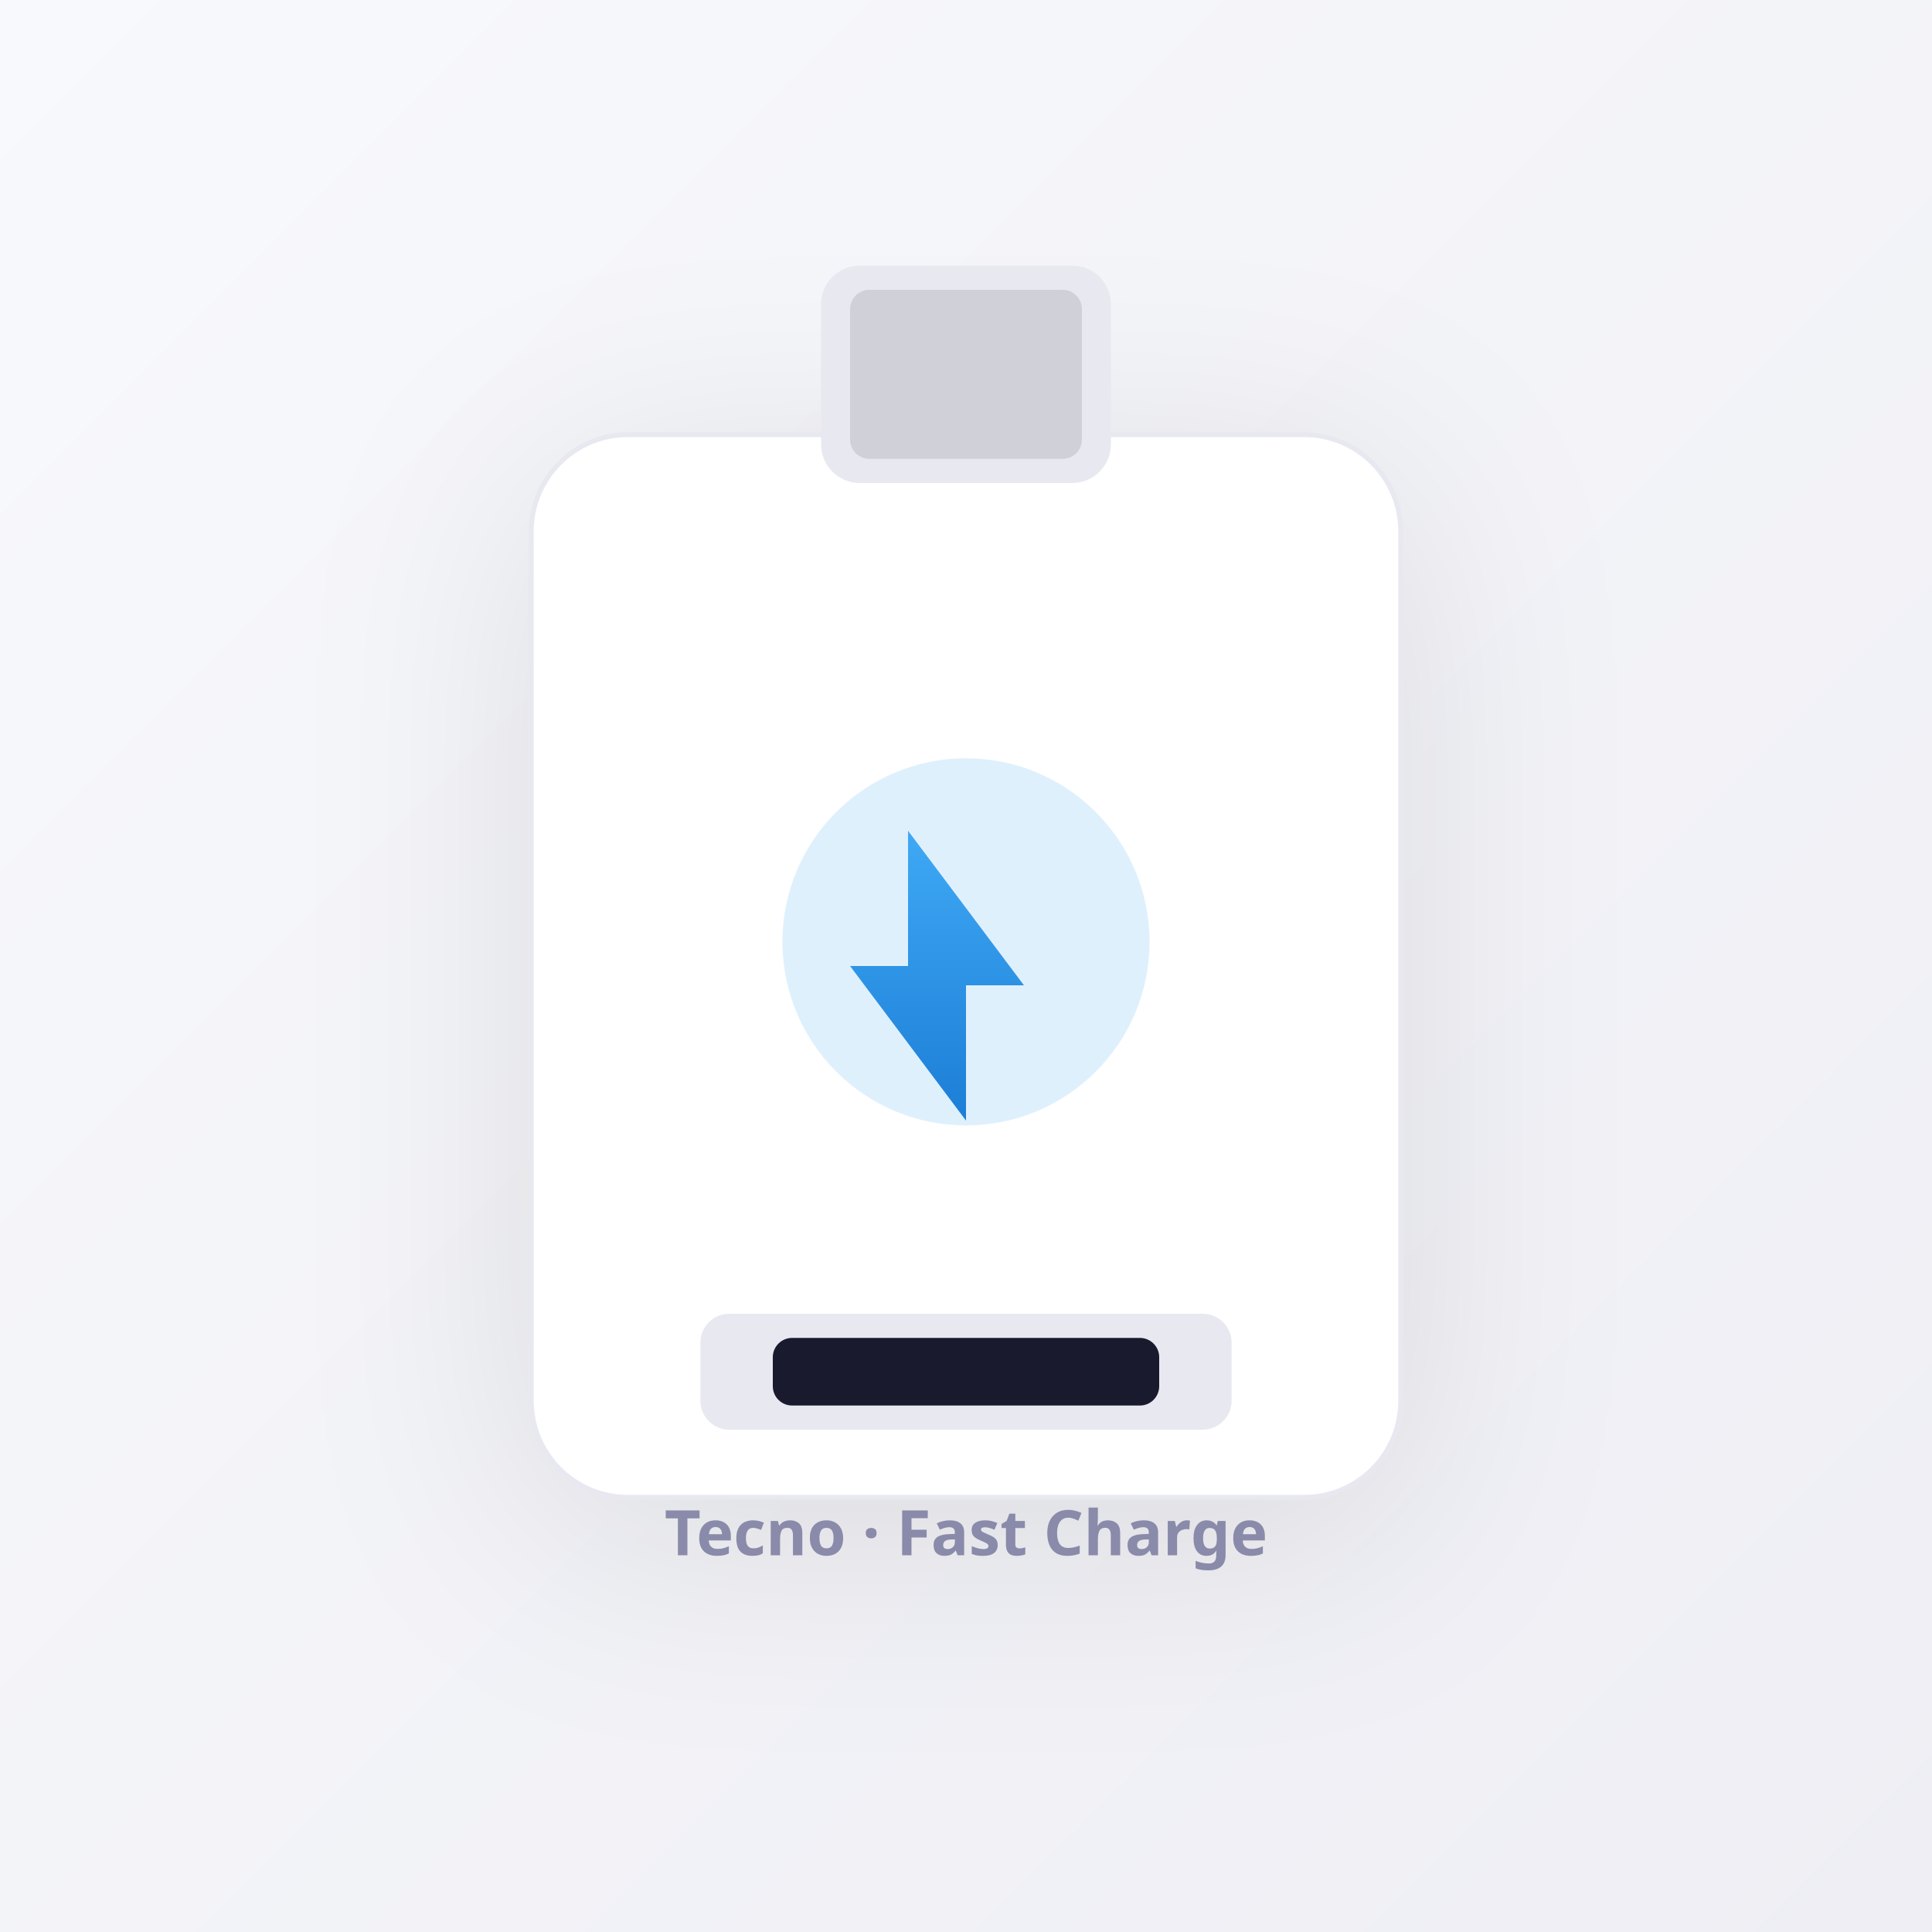
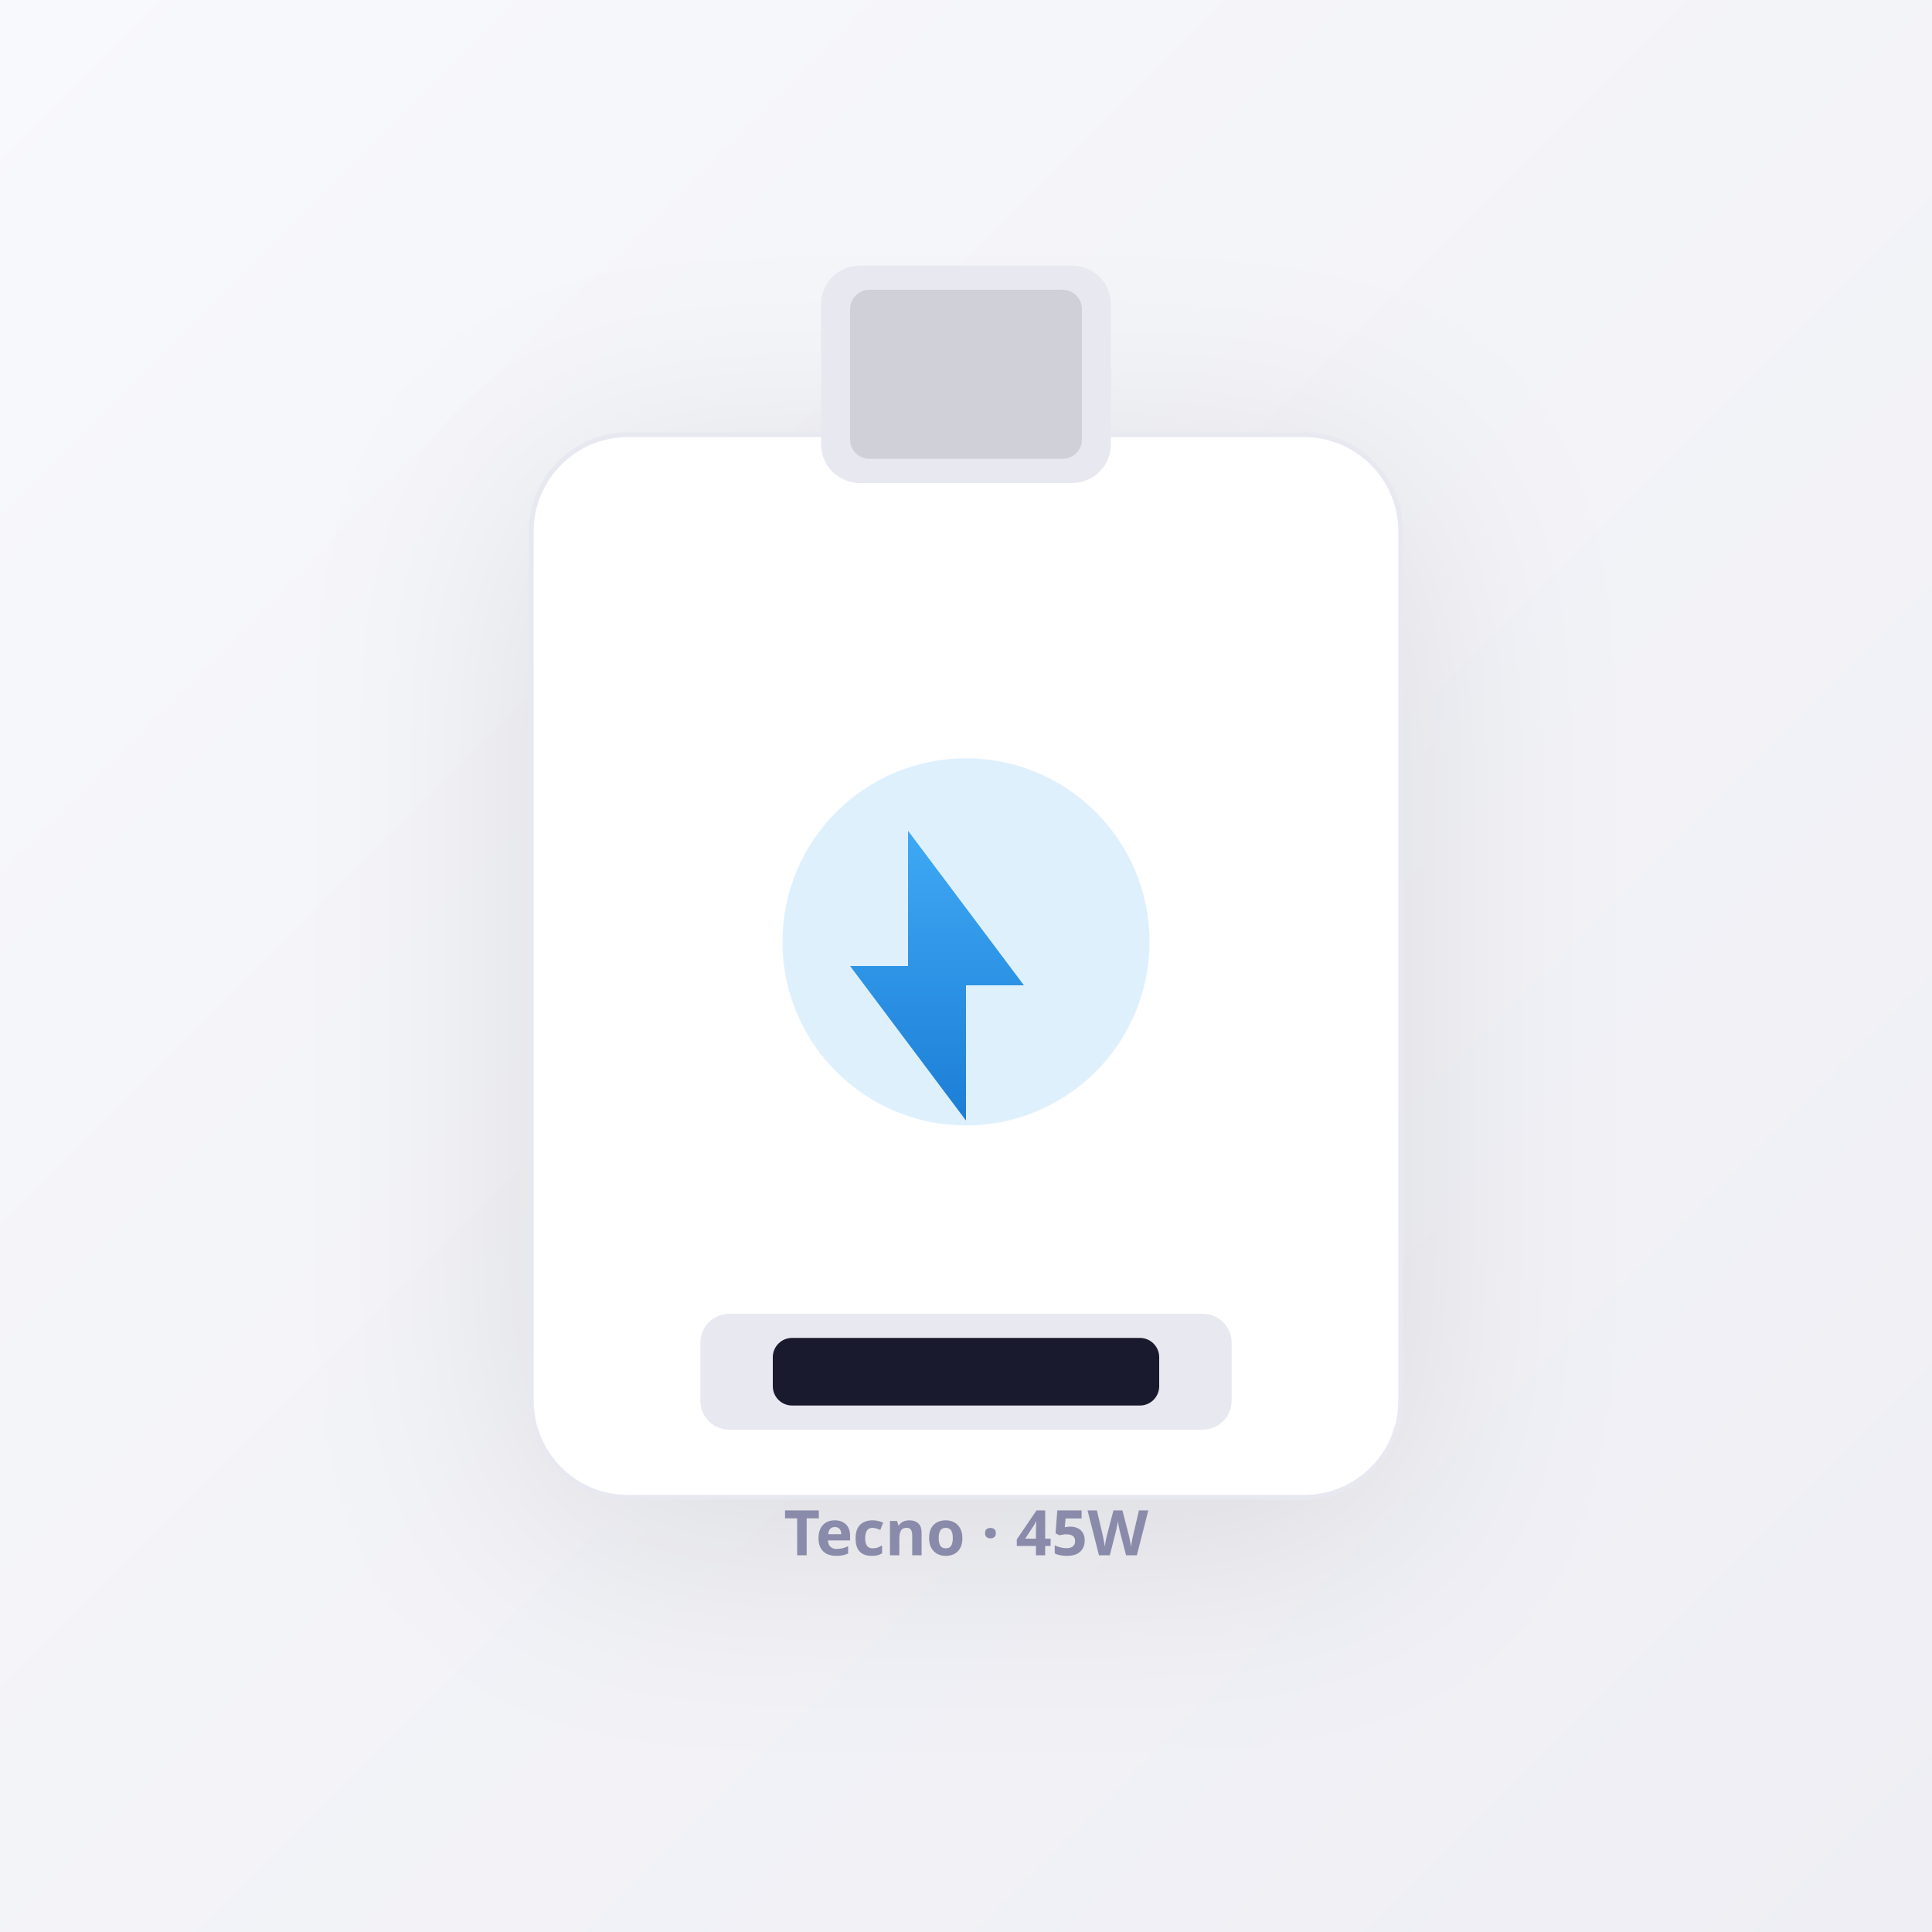
<svg xmlns="http://www.w3.org/2000/svg" viewBox="0 0 400 400">
  <defs>
    <linearGradient id="bg" x1="0" y1="0" x2="1" y2="1">
      <stop offset="0%" stop-color="#f8f9fc" />
      <stop offset="100%" stop-color="#eeeef4" />
    </linearGradient>
    <linearGradient id="bolt" x1="0" y1="0" x2="0" y2="1">
      <stop offset="0%" stop-color="#3fa9f5" />
      <stop offset="100%" stop-color="#1c7ed6" />
    </linearGradient>
  </defs>
  <rect width="400" height="400" fill="url(#bg)" />
  <rect x="110" y="90" width="180" height="220" rx="20" fill="#fff" filter="drop-shadow(0 8px 24px rgba(0,0,0,0.1))" />
  <rect x="110" y="90" width="180" height="220" rx="20" fill="none" stroke="#e8e8f0" stroke-width="1" />
  <rect x="170" y="55" width="60" height="45" rx="8" fill="#e8e8f0" />
  <rect x="176" y="60" width="48" height="35" rx="4" fill="#d0d0d8" />
  <rect x="145" y="272" width="110" height="24" rx="6" fill="#e8e8f0" />
  <rect x="160" y="277" width="80" height="14" rx="4" fill="#1a1a2e" />
  <circle cx="200" cy="195" r="38" fill="#dff0fd" />
  <path d="M188 172 v28 h-12 l24 32 v-28 h12 z" fill="url(#bolt)" />
-   <text x="200" y="322" text-anchor="middle" font-family="sans-serif" font-size="13" fill="#8a8aaa" font-weight="600">Tecno · Fast Charge</text>
+   <text x="200" y="322" text-anchor="middle" font-family="sans-serif" font-size="13" fill="#8a8aaa" font-weight="600">Tecno · 45W</text>
</svg>
